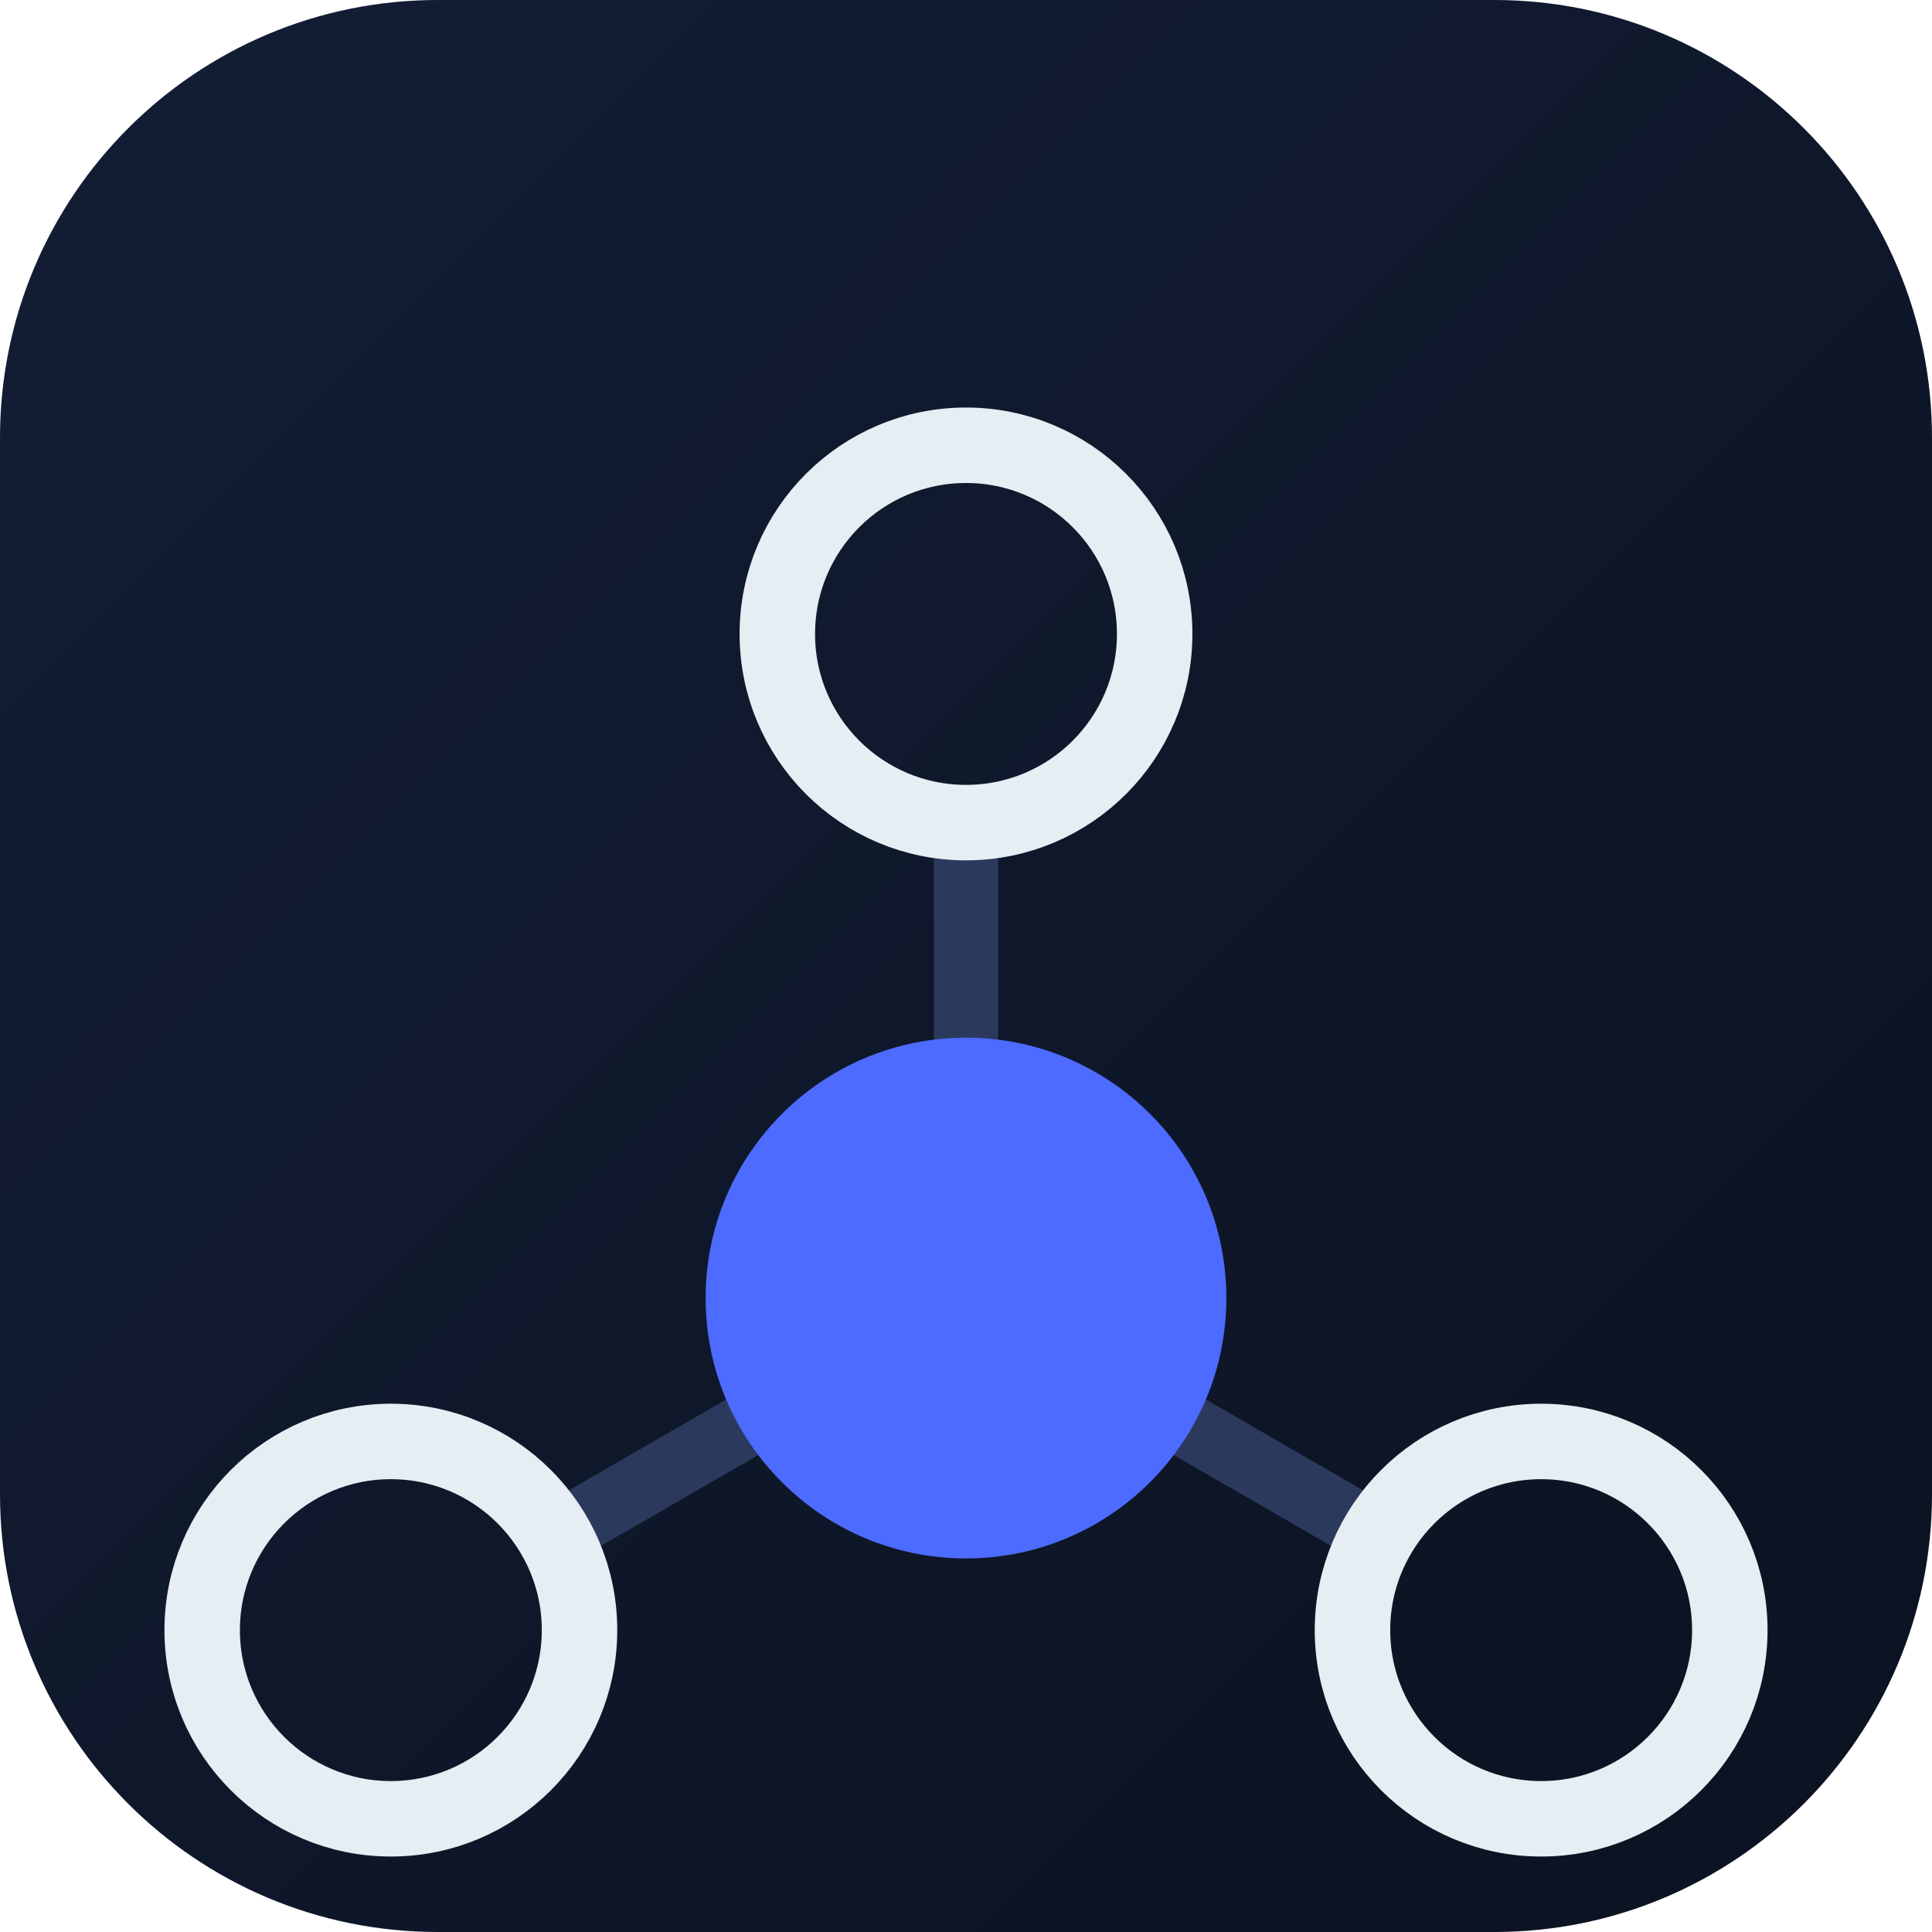
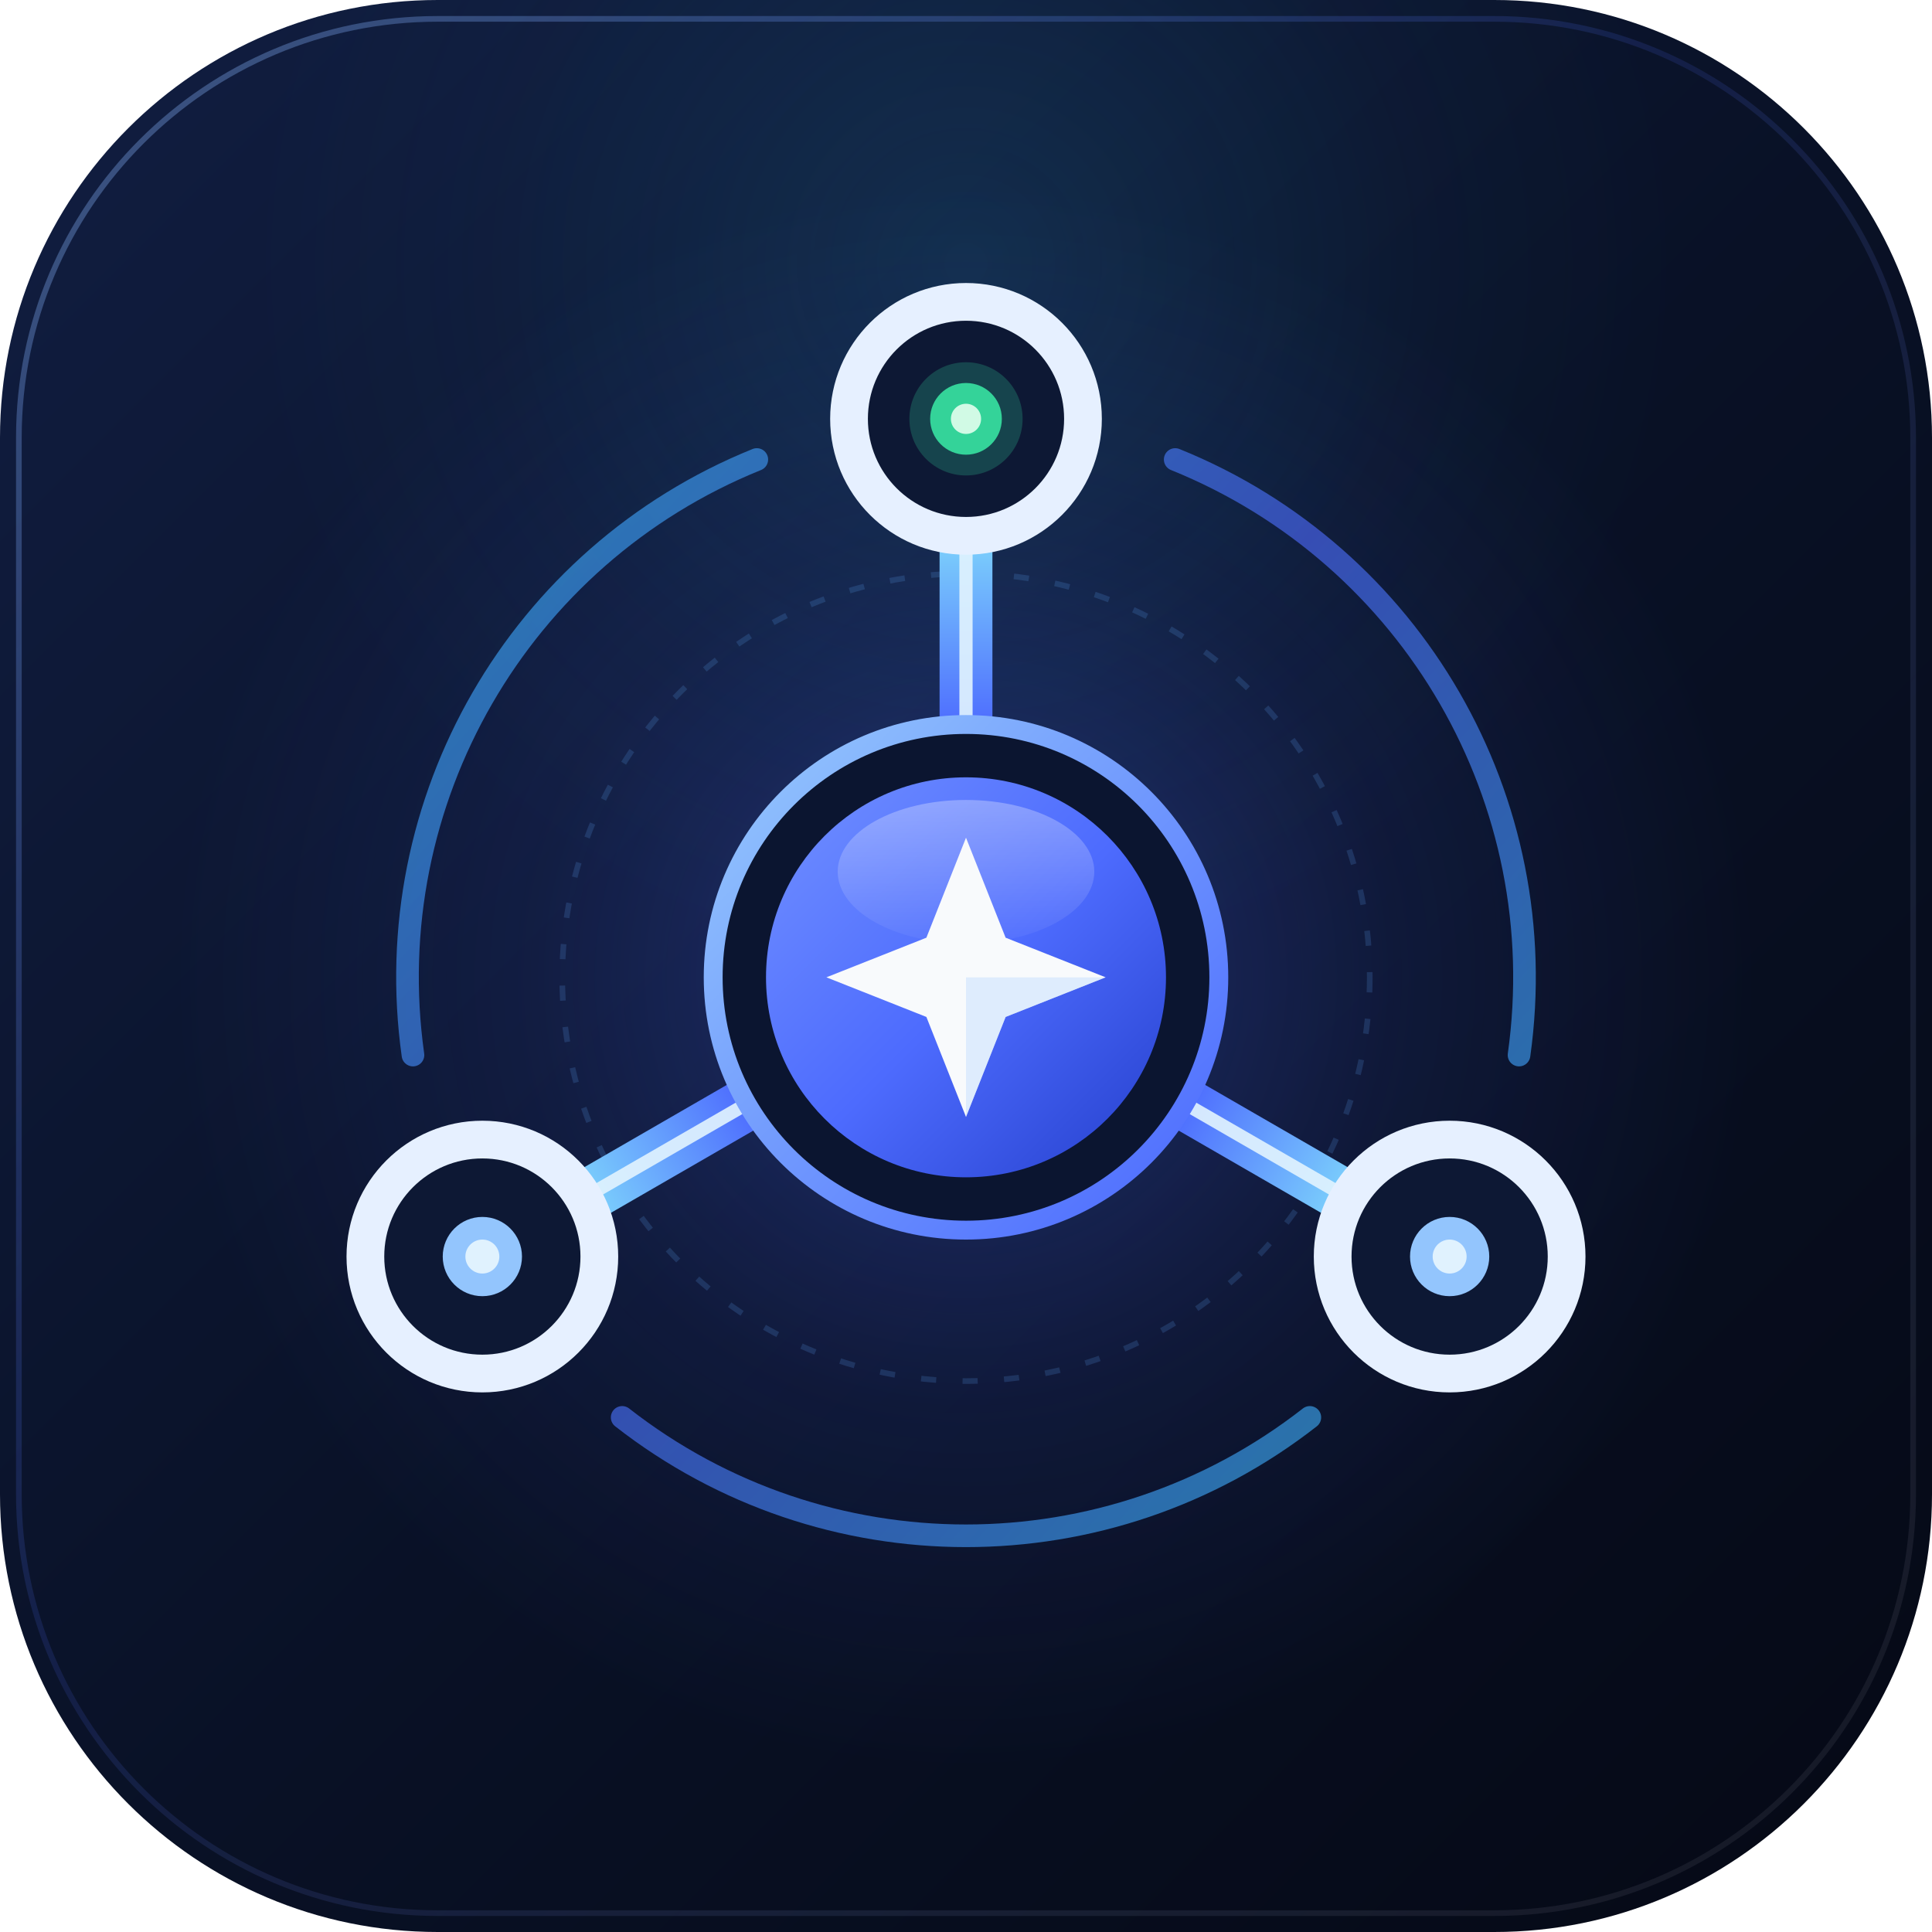
- <svg xmlns="http://www.w3.org/2000/svg" width="1024" height="1024" viewBox="0 0 1024 1024" role="img" aria-label="dsh-lead-mode">
+ <svg xmlns="http://www.w3.org/2000/svg" width="1024" height="1024" viewBox="0 0 1024 1024" role="img" aria-label="dsh-lead-mode icon">
  <defs>
-     <linearGradient id="bg" x1="0" y1="0" x2="1" y2="1">
-       <stop offset="0" stop-color="#131E36" />
-       <stop offset="1" stop-color="#0B1220" />
+     <clipPath id="squircleClip">
+       <rect x="0" y="0" width="1024" height="1024" rx="232" ry="232" />
+     </clipPath>
+     <linearGradient id="bgGrad" x1="0" y1="0" x2="1024" y2="1024" gradientUnits="userSpaceOnUse">
+       <stop offset="0" stop-color="#111E42" />
+       <stop offset="0.52" stop-color="#091126" />
+       <stop offset="1" stop-color="#050915" />
+     </linearGradient>
+     <radialGradient id="indigoBloom" cx="512" cy="518" r="420" gradientUnits="userSpaceOnUse">
+       <stop offset="0" stop-color="#4D6BFE" stop-opacity="0.34" />
+       <stop offset="0.55" stop-color="#4D6BFE" stop-opacity="0.10" />
+       <stop offset="1" stop-color="#4D6BFE" stop-opacity="0" />
+     </radialGradient>
+     <radialGradient id="cyanSheen" cx="512" cy="140" r="380" gradientUnits="userSpaceOnUse">
+       <stop offset="0" stop-color="#38BDF8" stop-opacity="0.14" />
+       <stop offset="0.65" stop-color="#38BDF8" stop-opacity="0.03" />
+       <stop offset="1" stop-color="#38BDF8" stop-opacity="0" />
+     </radialGradient>
+     <linearGradient id="glassRim" x1="0" y1="0" x2="1024" y2="1024" gradientUnits="userSpaceOnUse">
+       <stop offset="0" stop-color="#93C5FD" stop-opacity="0.38" />
+       <stop offset="0.45" stop-color="#4D6BFE" stop-opacity="0.14" />
+       <stop offset="1" stop-color="#FFFFFF" stop-opacity="0.06" />
+     </linearGradient>
+     <linearGradient id="orbitGrad" x1="210" y1="220" x2="810" y2="760" gradientUnits="userSpaceOnUse">
+       <stop offset="0" stop-color="#38BDF8" />
+       <stop offset="0.5" stop-color="#4D6BFE" />
+       <stop offset="1" stop-color="#38BDF8" />
+     </linearGradient>
+     <linearGradient id="beamTop" x1="512" y1="386" x2="512" y2="284" gradientUnits="userSpaceOnUse">
+       <stop offset="0" stop-color="#4D6BFE" />
+       <stop offset="1" stop-color="#7DD3FC" />
+     </linearGradient>
+     <linearGradient id="beamBR" x1="626.32" y1="584" x2="714.65" y2="635" gradientUnits="userSpaceOnUse">
+       <stop offset="0" stop-color="#4D6BFE" />
+       <stop offset="1" stop-color="#7DD3FC" />
+     </linearGradient>
+     <linearGradient id="beamBL" x1="397.68" y1="584" x2="309.35" y2="635" gradientUnits="userSpaceOnUse">
+       <stop offset="0" stop-color="#4D6BFE" />
+       <stop offset="1" stop-color="#7DD3FC" />
+     </linearGradient>
+     <linearGradient id="leadRim" x1="390" y1="396" x2="634" y2="640" gradientUnits="userSpaceOnUse">
+       <stop offset="0" stop-color="#93C5FD" />
+       <stop offset="1" stop-color="#4D6BFE" />
+     </linearGradient>
+     <linearGradient id="leadCore" x1="418" y1="424" x2="606" y2="612" gradientUnits="userSpaceOnUse">
+       <stop offset="0" stop-color="#6D8CFF" />
+       <stop offset="0.52" stop-color="#4D6BFE" />
+       <stop offset="1" stop-color="#2944D1" />
+     </linearGradient>
+     <linearGradient id="topSpecular" x1="512" y1="412" x2="512" y2="510" gradientUnits="userSpaceOnUse">
+       <stop offset="0" stop-color="#FFFFFF" stop-opacity="0.34" />
+       <stop offset="1" stop-color="#FFFFFF" stop-opacity="0" />
    </linearGradient>
  </defs>
-   <rect x="0" y="0" width="1024" height="1024" rx="232" ry="232" fill="url(#bg)" />
-   <g transform="translate(0 88)">
-     <g stroke="#2B3A5C" stroke-width="34" stroke-linecap="round">
-       <line x1="512" y1="462" x2="512" y2="368" />
-       <line x1="631.511" y1="669" x2="712.918" y2="716" />
-       <line x1="392.489" y1="669" x2="311.082" y2="716" />
-     </g>
-     <circle cx="512" cy="600" r="138" fill="#4D6BFE" />
-     <g fill="none" stroke="#E6EDF3" stroke-width="40">
-       <circle cx="512" cy="248" r="100" />
-       <circle cx="816.841" cy="776" r="100" />
-       <circle cx="207.159" cy="776" r="100" />
-     </g>
+   <g clip-path="url(#squircleClip)">
+     <rect x="0" y="0" width="1024" height="1024" fill="url(#bgGrad)" />
+     <circle cx="512" cy="518" r="420" fill="url(#indigoBloom)" />
+     <circle cx="512" cy="140" r="380" fill="url(#cyanSheen)" />
+   </g>
+   <rect x="10" y="10" width="1004" height="1004" rx="222" ry="222" fill="none" stroke="url(#glassRim)" stroke-width="3" />
+   <circle cx="512" cy="518" r="214" fill="none" stroke="#60A5FA" stroke-width="3" stroke-dasharray="8 14" opacity="0.18" />
+   <g fill="none" stroke="url(#orbitGrad)" stroke-width="12" stroke-linecap="round" opacity="0.62">
+     <path d="M 622.88 243.55 A 296 296 0 0 1 805.12 559.20" />
+     <path d="M 694.24 751.25 A 296 296 0 0 1 329.76 751.25" />
+     <path d="M 218.88 559.20 A 296 296 0 0 1 401.12 243.55" />
+   </g>
+   <g stroke-linecap="round">
+     <line x1="512" y1="386" x2="512" y2="284" stroke="url(#beamTop)" stroke-width="28" />
+     <line x1="626.32" y1="584" x2="714.65" y2="635" stroke="url(#beamBR)" stroke-width="28" />
+     <line x1="397.68" y1="584" x2="309.35" y2="635" stroke="url(#beamBL)" stroke-width="28" />
+     <line x1="512" y1="386" x2="512" y2="284" stroke="#E0F2FE" stroke-width="7" opacity="0.92" />
+     <line x1="626.32" y1="584" x2="714.65" y2="635" stroke="#E0F2FE" stroke-width="7" opacity="0.92" />
+     <line x1="397.68" y1="584" x2="309.35" y2="635" stroke="#E0F2FE" stroke-width="7" opacity="0.92" />
+   </g>
+   <g>
+     <circle cx="512" cy="518" r="134" fill="#0B1530" stroke="url(#leadRim)" stroke-width="10" />
+     <circle cx="512" cy="518" r="106" fill="url(#leadCore)" />
+     <ellipse cx="512" cy="462" rx="68" ry="38" fill="url(#topSpecular)" />
+     <path d="M 512 444 L 533 497 L 586 518 L 533 539 L 512 592 L 491 539 L 438 518 L 491 497 Z" fill="#F8FAFC" />
+     <path d="M 512 518 L 586 518 L 533 539 L 512 592 Z" fill="#BFDBFE" opacity="0.45" />
+   </g>
+   <g>
+     <circle cx="512" cy="222" r="62" fill="#0D1834" stroke="#E6F0FF" stroke-width="20" />
+     <circle cx="512" cy="222" r="30" fill="#34D399" opacity="0.24" />
+     <circle cx="512" cy="222" r="19" fill="#34D399" />
+     <circle cx="512" cy="222" r="8" fill="#D1FAE5" />
+   </g>
+   <g>
+     <circle cx="768.34" cy="666" r="62" fill="#0D1834" stroke="#E6F0FF" stroke-width="20" />
+     <circle cx="768.34" cy="666" r="21" fill="#93C5FD" />
+     <circle cx="768.34" cy="666" r="9" fill="#E0F2FE" />
+   </g>
+   <g>
+     <circle cx="255.66" cy="666" r="62" fill="#0D1834" stroke="#E6F0FF" stroke-width="20" />
+     <circle cx="255.66" cy="666" r="21" fill="#93C5FD" />
+     <circle cx="255.66" cy="666" r="9" fill="#E0F2FE" />
  </g>
</svg>
